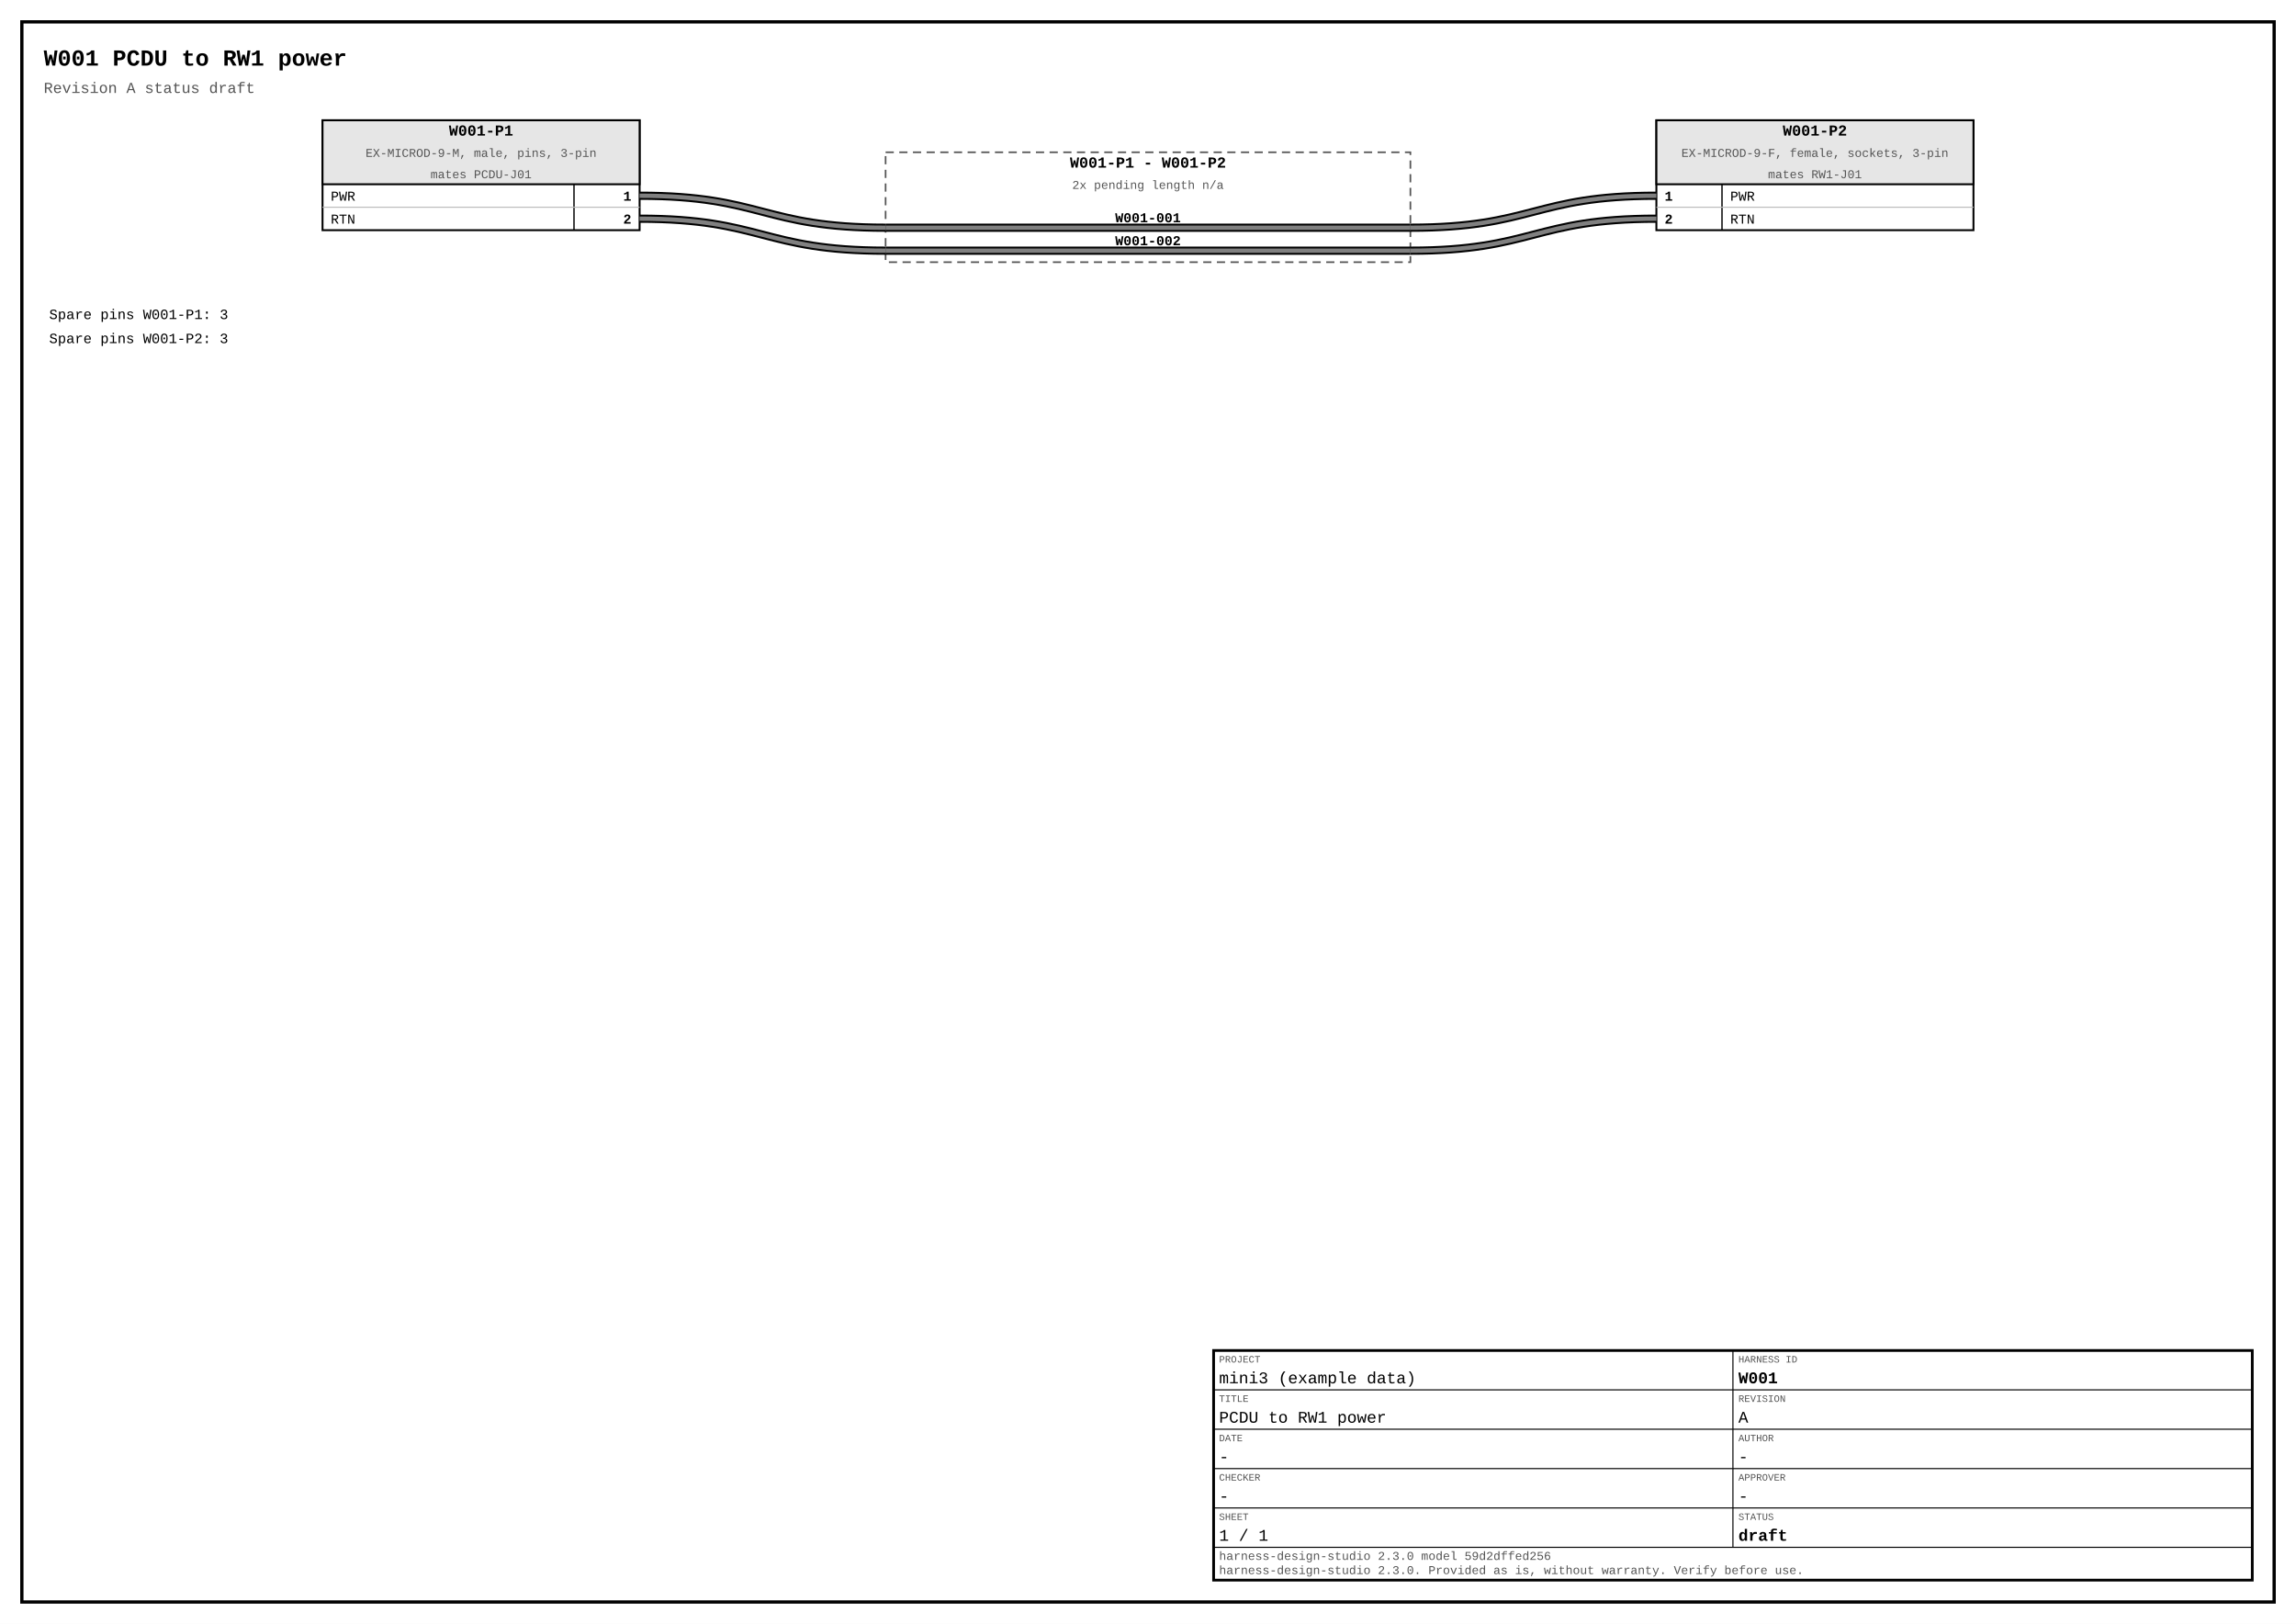
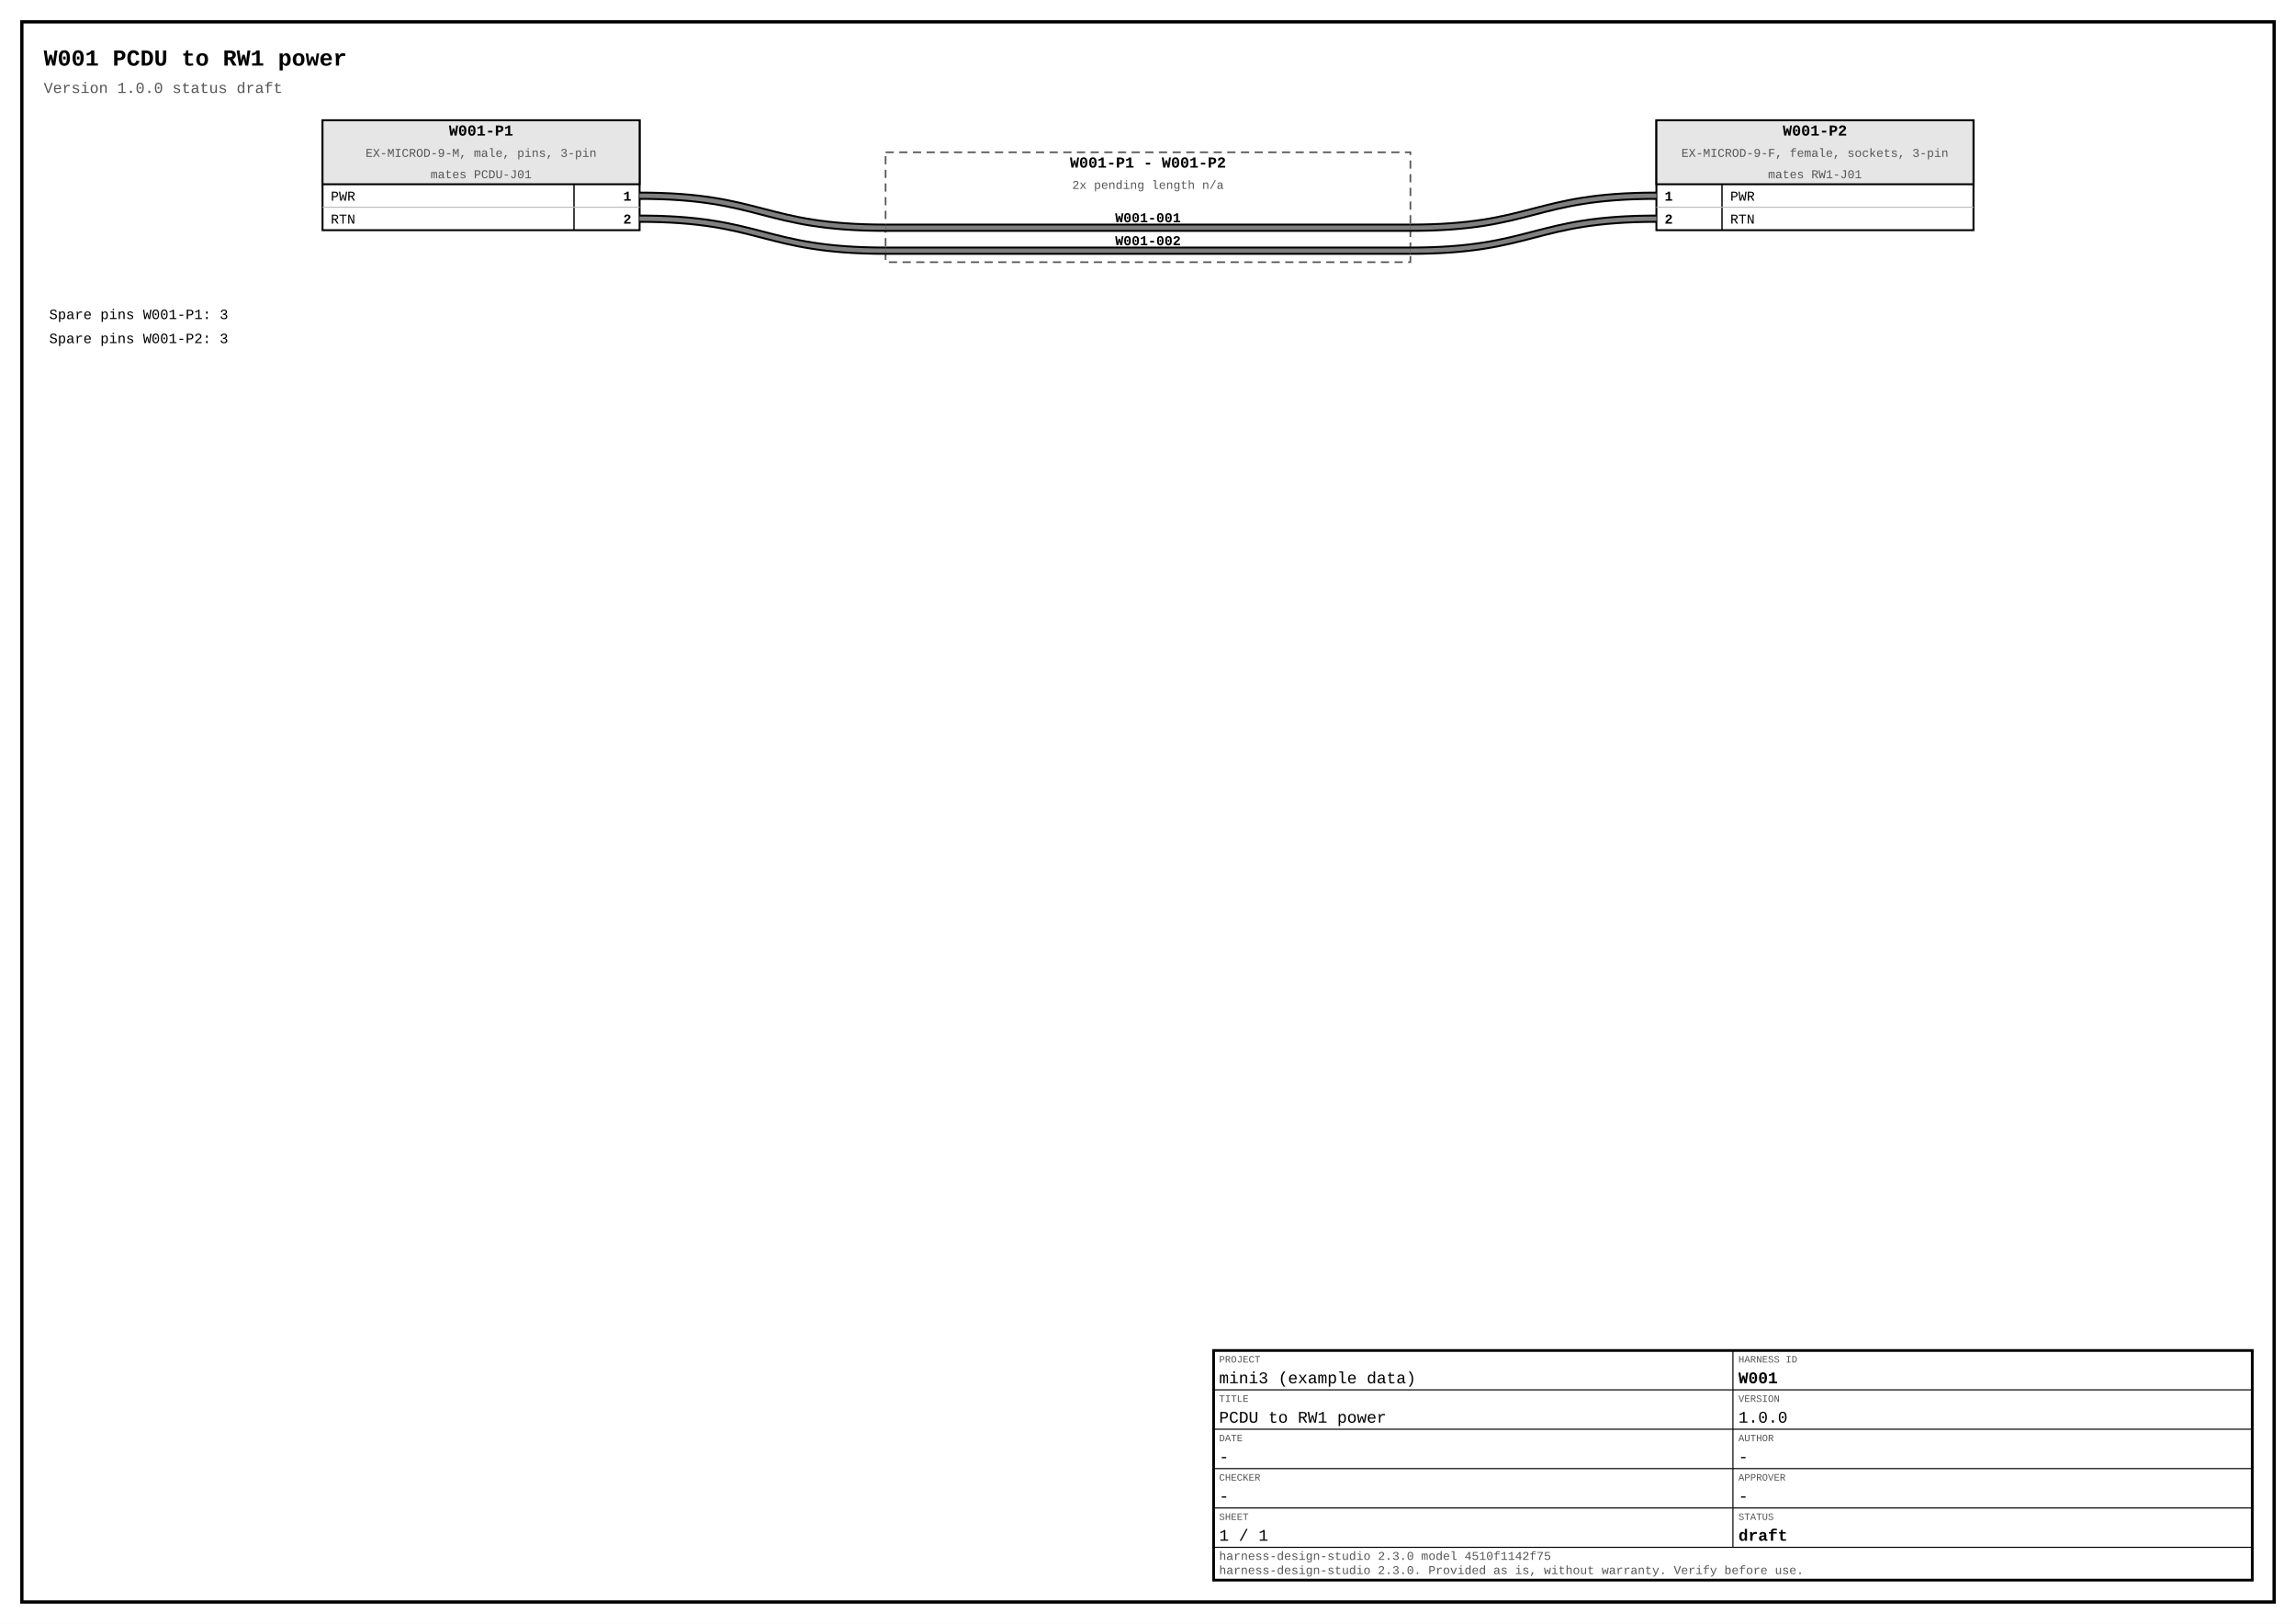
<svg xmlns="http://www.w3.org/2000/svg" width="420mm" height="297mm" viewBox="0 0 420 297" font-family="Courier New, Courier, monospace">
  <rect x="0" y="0" width="420" height="297" fill="#ffffff" />
  <rect x="4" y="4" width="412" height="289" fill="none" stroke="#000000" stroke-width="0.6" />
  <text x="8" y="12" font-size="4.2" font-weight="bold" text-anchor="start" fill="#000000">W001  PCDU to RW1 power</text>
-   <text x="8" y="17" font-size="2.8" text-anchor="start" fill="#555555">Revision A  status draft</text>
+   <text x="8" y="17" font-size="2.8" text-anchor="start" fill="#555555">Version 1.0.0  status draft</text>
  <rect x="59" y="22" width="58" height="20.1" fill="#ffffff" stroke="#000000" stroke-width="0.35" />
  <rect x="59" y="22" width="58" height="11.7" fill="#e6e6e6" stroke="#000000" stroke-width="0.35" />
  <text x="88" y="24.8" font-size="2.8" font-weight="bold" text-anchor="middle" fill="#000000">W001-P1</text>
  <text x="88" y="28.7" font-size="2.2" text-anchor="middle" fill="#555555">EX-MICROD-9-M, male, pins, 3-pin</text>
  <text x="88" y="32.6" font-size="2.2" text-anchor="middle" fill="#555555">mates PCDU-J01</text>
  <line x1="105" y1="33.7" x2="105" y2="42.1" stroke="#000000" stroke-width="0.25" />
  <line x1="59" y1="37.9" x2="117" y2="37.9" stroke="#bbbbbb" stroke-width="0.2" />
  <text x="60.5" y="36.7" font-size="2.5" text-anchor="start" fill="#000000" data-ref="sig/W001-P1/1">PWR</text>
  <text x="115.5" y="36.7" font-size="2.5" font-weight="bold" text-anchor="end" fill="#000000" data-ref="pin/W001-P1/1">1</text>
  <text x="60.5" y="40.9" font-size="2.5" text-anchor="start" fill="#000000" data-ref="sig/W001-P1/2">RTN</text>
  <text x="115.5" y="40.9" font-size="2.5" font-weight="bold" text-anchor="end" fill="#000000" data-ref="pin/W001-P1/2">2</text>
  <rect x="303" y="22" width="58" height="20.1" fill="#ffffff" stroke="#000000" stroke-width="0.35" />
  <rect x="303" y="22" width="58" height="11.7" fill="#e6e6e6" stroke="#000000" stroke-width="0.35" />
  <text x="332" y="24.8" font-size="2.8" font-weight="bold" text-anchor="middle" fill="#000000">W001-P2</text>
  <text x="332" y="28.7" font-size="2.2" text-anchor="middle" fill="#555555">EX-MICROD-9-F, female, sockets, 3-pin</text>
  <text x="332" y="32.6" font-size="2.2" text-anchor="middle" fill="#555555">mates RW1-J01</text>
  <line x1="315" y1="33.7" x2="315" y2="42.1" stroke="#000000" stroke-width="0.25" />
  <line x1="303" y1="37.9" x2="361" y2="37.9" stroke="#bbbbbb" stroke-width="0.2" />
  <text x="304.5" y="36.7" font-size="2.5" font-weight="bold" text-anchor="start" fill="#000000" data-ref="pin/W001-P2/1">1</text>
  <text x="316.5" y="36.7" font-size="2.5" text-anchor="start" fill="#000000" data-ref="sig/W001-P2/1">PWR</text>
  <text x="304.5" y="40.9" font-size="2.5" font-weight="bold" text-anchor="start" fill="#000000" data-ref="pin/W001-P2/2">2</text>
  <text x="316.5" y="40.9" font-size="2.5" text-anchor="start" fill="#000000" data-ref="sig/W001-P2/2">RTN</text>
  <rect x="162" y="27.85" width="96" height="20.1" fill="none" stroke="#555555" stroke-width="0.3" stroke-dasharray="1.5 1" />
  <text x="210" y="30.65" font-size="2.8" font-weight="bold" text-anchor="middle" fill="#000000">W001-P1 - W001-P2</text>
  <text x="210" y="34.55" font-size="2.2" text-anchor="middle" fill="#555555">2x  pending  length n/a</text>
  <path d="M 117 35.8 C 139.5 35.8 139.5 41.65 162 41.65" fill="none" stroke="#000000" stroke-width="1.5" />
  <line x1="162" y1="41.65" x2="258" y2="41.65" stroke="#000000" stroke-width="1.5" />
  <path d="M 258 41.65 C 280.5 41.65 280.5 35.8 303 35.8" fill="none" stroke="#000000" stroke-width="1.5" />
  <path d="M 117 35.8 C 139.5 35.8 139.5 41.65 162 41.65" fill="none" stroke="#808080" stroke-width="0.8" />
  <line x1="162" y1="41.65" x2="258" y2="41.65" stroke="#808080" stroke-width="0.8" />
  <path d="M 258 41.65 C 280.5 41.65 280.5 35.8 303 35.8" fill="none" stroke="#808080" stroke-width="0.8" />
  <text x="210" y="40.65" font-size="2.5" font-weight="bold" text-anchor="middle" fill="#000000">W001-001</text>
  <path d="M 117 40 C 139.5 40 139.5 45.85 162 45.85" fill="none" stroke="#000000" stroke-width="1.5" />
  <line x1="162" y1="45.85" x2="258" y2="45.85" stroke="#000000" stroke-width="1.5" />
  <path d="M 258 45.85 C 280.5 45.85 280.5 40 303 40" fill="none" stroke="#000000" stroke-width="1.5" />
  <path d="M 117 40 C 139.5 40 139.5 45.85 162 45.85" fill="none" stroke="#808080" stroke-width="0.8" />
  <line x1="162" y1="45.85" x2="258" y2="45.85" stroke="#808080" stroke-width="0.8" />
  <path d="M 258 45.85 C 280.5 45.85 280.5 40 303 40" fill="none" stroke="#808080" stroke-width="0.8" />
  <text x="210" y="44.85" font-size="2.5" font-weight="bold" text-anchor="middle" fill="#000000">W001-002</text>
  <text x="9" y="58.35" font-size="2.6" text-anchor="start" fill="#000000">Spare pins W001-P1: 3</text>
  <text x="9" y="62.75" font-size="2.6" text-anchor="start" fill="#000000">Spare pins W001-P2: 3</text>
  <rect x="222" y="247" width="190" height="42" fill="none" stroke="#000000" stroke-width="0.5" />
  <line x1="222" y1="247" x2="317" y2="247" stroke="#000000" stroke-width="0.2" />
  <text x="223" y="249.2" font-size="1.8" text-anchor="start" fill="#555555">PROJECT</text>
  <text x="223" y="253" font-size="3" text-anchor="start" fill="#000000">mini3 (example data)</text>
  <line x1="317" y1="247" x2="412" y2="247" stroke="#000000" stroke-width="0.2" />
  <text x="318" y="249.2" font-size="1.8" text-anchor="start" fill="#555555">HARNESS ID</text>
  <text x="318" y="253" font-size="3" font-weight="bold" text-anchor="start" fill="#000000">W001</text>
  <line x1="222" y1="254.2" x2="317" y2="254.2" stroke="#000000" stroke-width="0.2" />
  <text x="223" y="256.4" font-size="1.8" text-anchor="start" fill="#555555">TITLE</text>
  <text x="223" y="260.2" font-size="3" text-anchor="start" fill="#000000">PCDU to RW1 power</text>
  <line x1="317" y1="254.2" x2="412" y2="254.2" stroke="#000000" stroke-width="0.2" />
-   <text x="318" y="256.4" font-size="1.8" text-anchor="start" fill="#555555">REVISION</text>
-   <text x="318" y="260.2" font-size="3" text-anchor="start" fill="#000000">A</text>
+   <text x="318" y="256.4" font-size="1.8" text-anchor="start" fill="#555555">VERSION</text>
+   <text x="318" y="260.2" font-size="3" text-anchor="start" fill="#000000">1.0.0</text>
  <line x1="222" y1="261.4" x2="317" y2="261.4" stroke="#000000" stroke-width="0.2" />
  <text x="223" y="263.6" font-size="1.8" text-anchor="start" fill="#555555">DATE</text>
  <text x="223" y="267.4" font-size="3" text-anchor="start" fill="#000000">-</text>
  <line x1="317" y1="261.4" x2="412" y2="261.4" stroke="#000000" stroke-width="0.2" />
  <text x="318" y="263.6" font-size="1.8" text-anchor="start" fill="#555555">AUTHOR</text>
  <text x="318" y="267.4" font-size="3" text-anchor="start" fill="#000000">-</text>
  <line x1="222" y1="268.6" x2="317" y2="268.6" stroke="#000000" stroke-width="0.2" />
  <text x="223" y="270.8" font-size="1.8" text-anchor="start" fill="#555555">CHECKER</text>
  <text x="223" y="274.6" font-size="3" text-anchor="start" fill="#000000">-</text>
  <line x1="317" y1="268.6" x2="412" y2="268.6" stroke="#000000" stroke-width="0.2" />
  <text x="318" y="270.8" font-size="1.8" text-anchor="start" fill="#555555">APPROVER</text>
  <text x="318" y="274.6" font-size="3" text-anchor="start" fill="#000000">-</text>
  <line x1="222" y1="275.8" x2="317" y2="275.8" stroke="#000000" stroke-width="0.2" />
  <text x="223" y="278" font-size="1.8" text-anchor="start" fill="#555555">SHEET</text>
  <text x="223" y="281.8" font-size="3" text-anchor="start" fill="#000000">1 / 1</text>
  <line x1="317" y1="275.8" x2="412" y2="275.8" stroke="#000000" stroke-width="0.2" />
  <text x="318" y="278" font-size="1.8" text-anchor="start" fill="#555555">STATUS</text>
  <text x="318" y="281.8" font-size="3" font-weight="bold" text-anchor="start" fill="#000000">draft</text>
  <line x1="317" y1="247" x2="317" y2="283" stroke="#000000" stroke-width="0.2" />
  <line x1="222" y1="283" x2="412" y2="283" stroke="#000000" stroke-width="0.2" />
-   <text x="223" y="285.3" font-size="2.2" text-anchor="start" fill="#555555">harness-design-studio 2.3.0 model 59d2dffed256</text>
+   <text x="223" y="285.3" font-size="2.2" text-anchor="start" fill="#555555">harness-design-studio 2.3.0 model 4510f1142f75</text>
  <text x="223" y="287.9" font-size="2.2" text-anchor="start" fill="#555555">harness-design-studio 2.3.0. Provided as is, without warranty. Verify before use.</text>
</svg>
